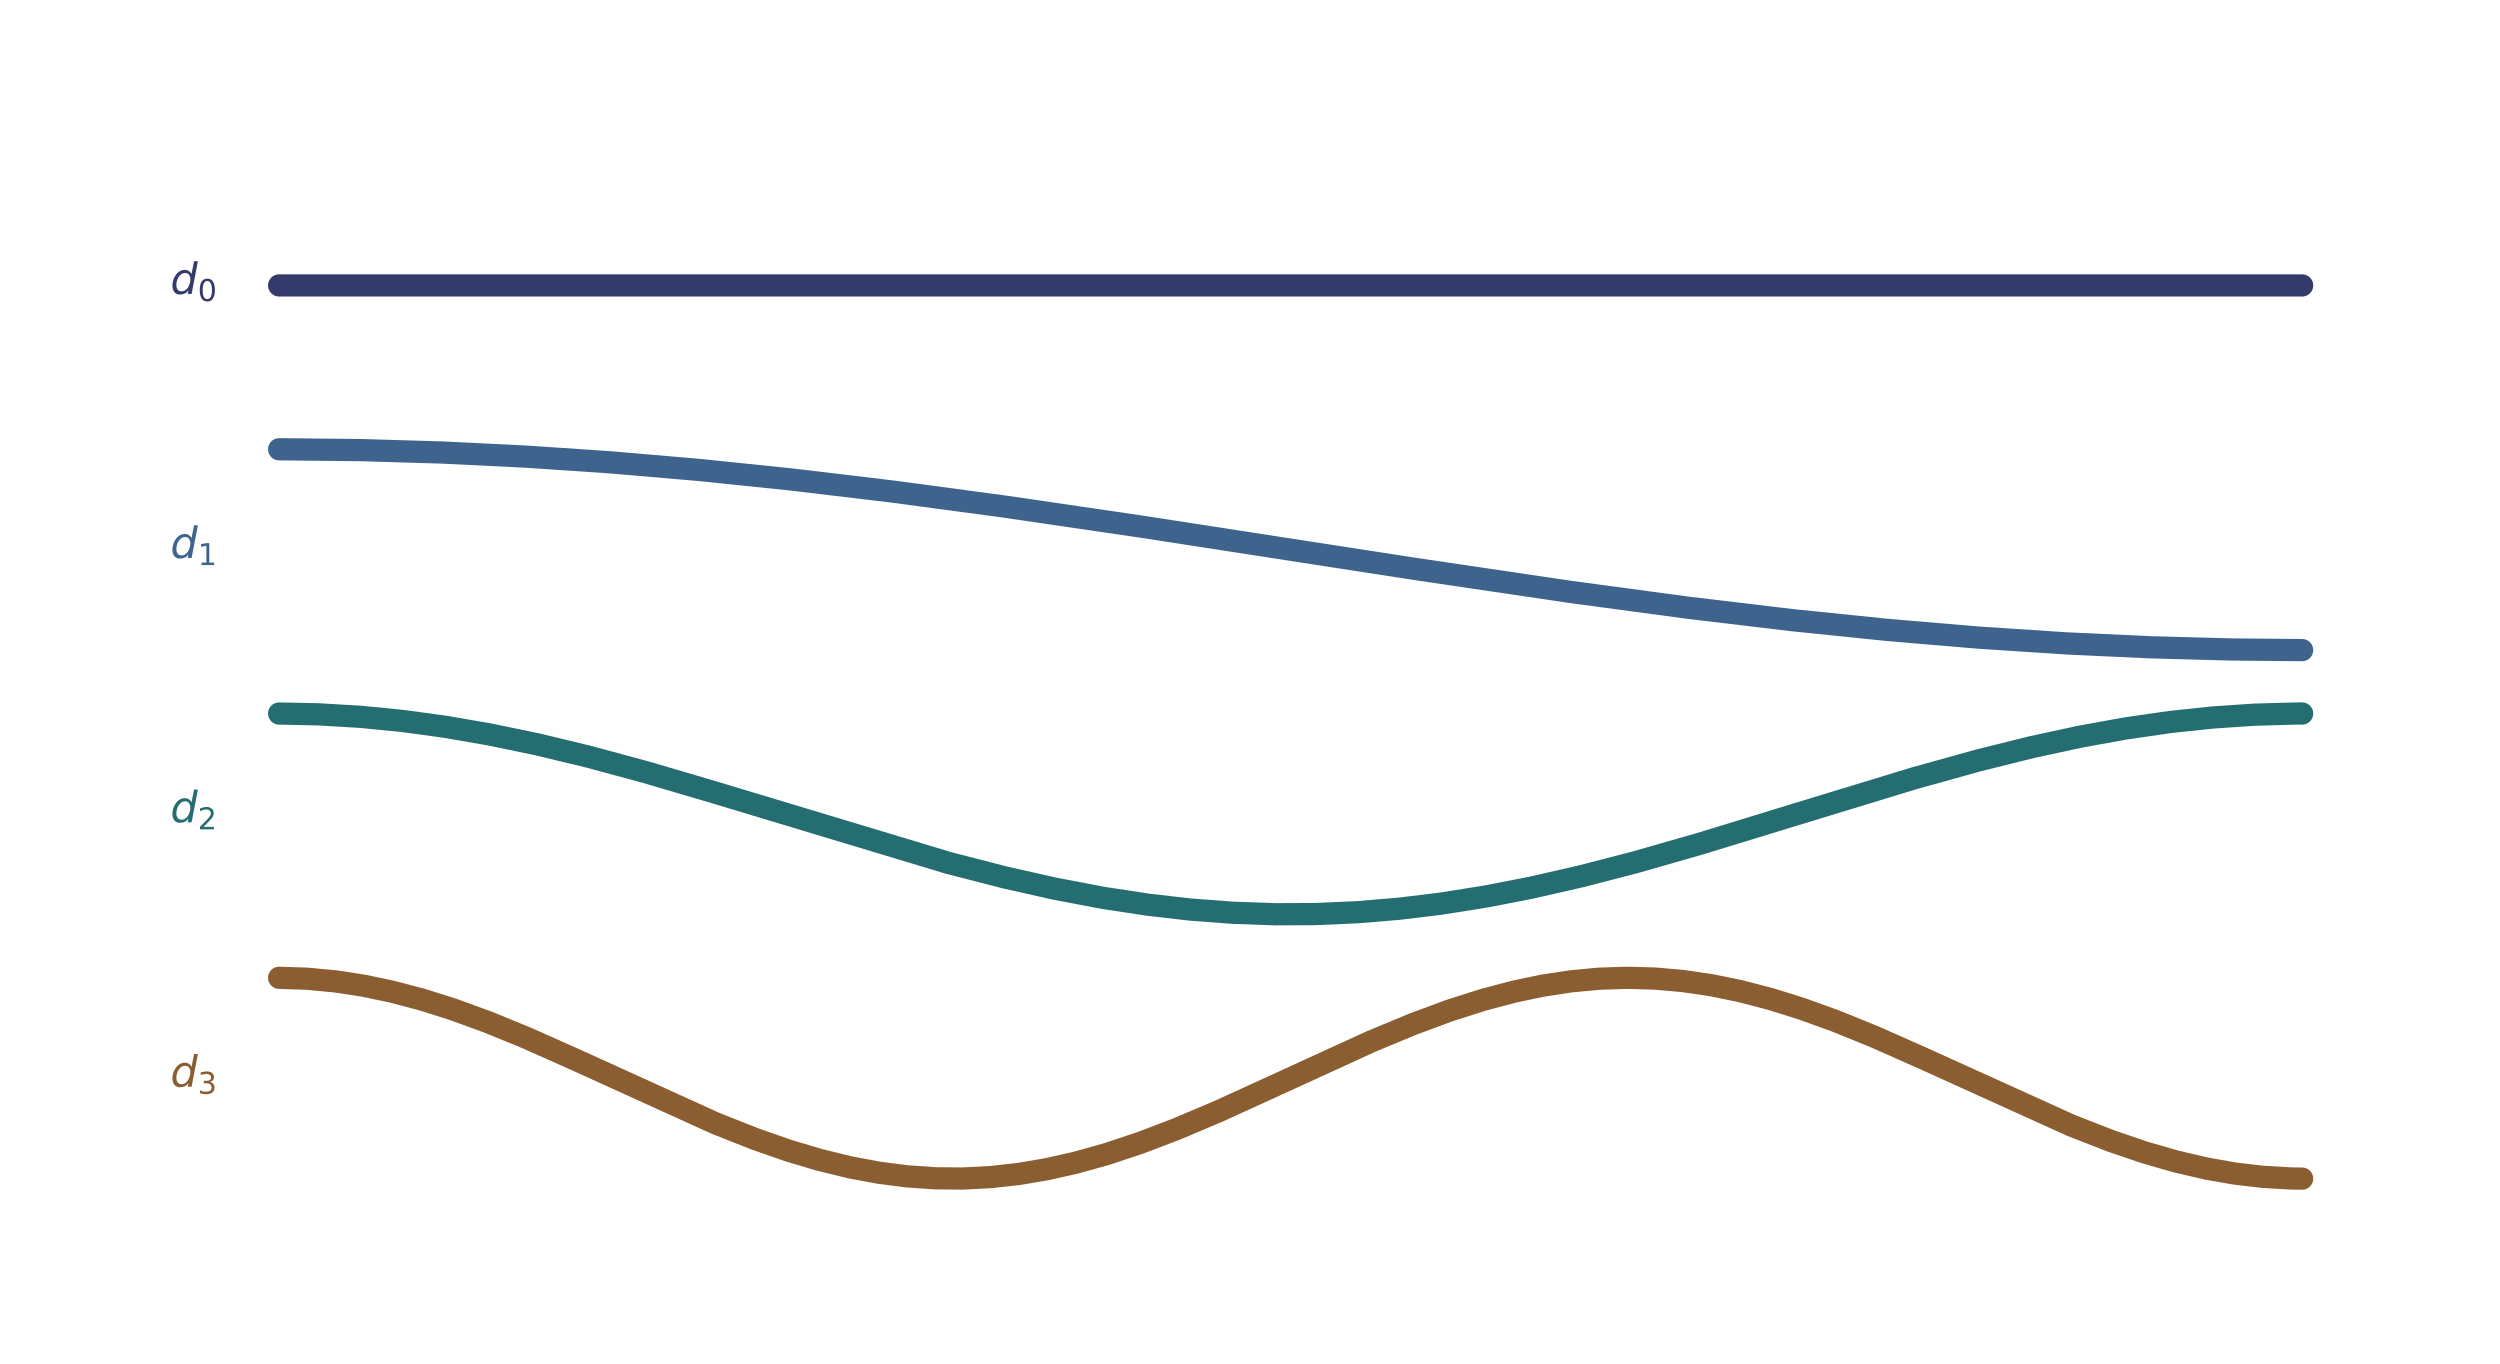
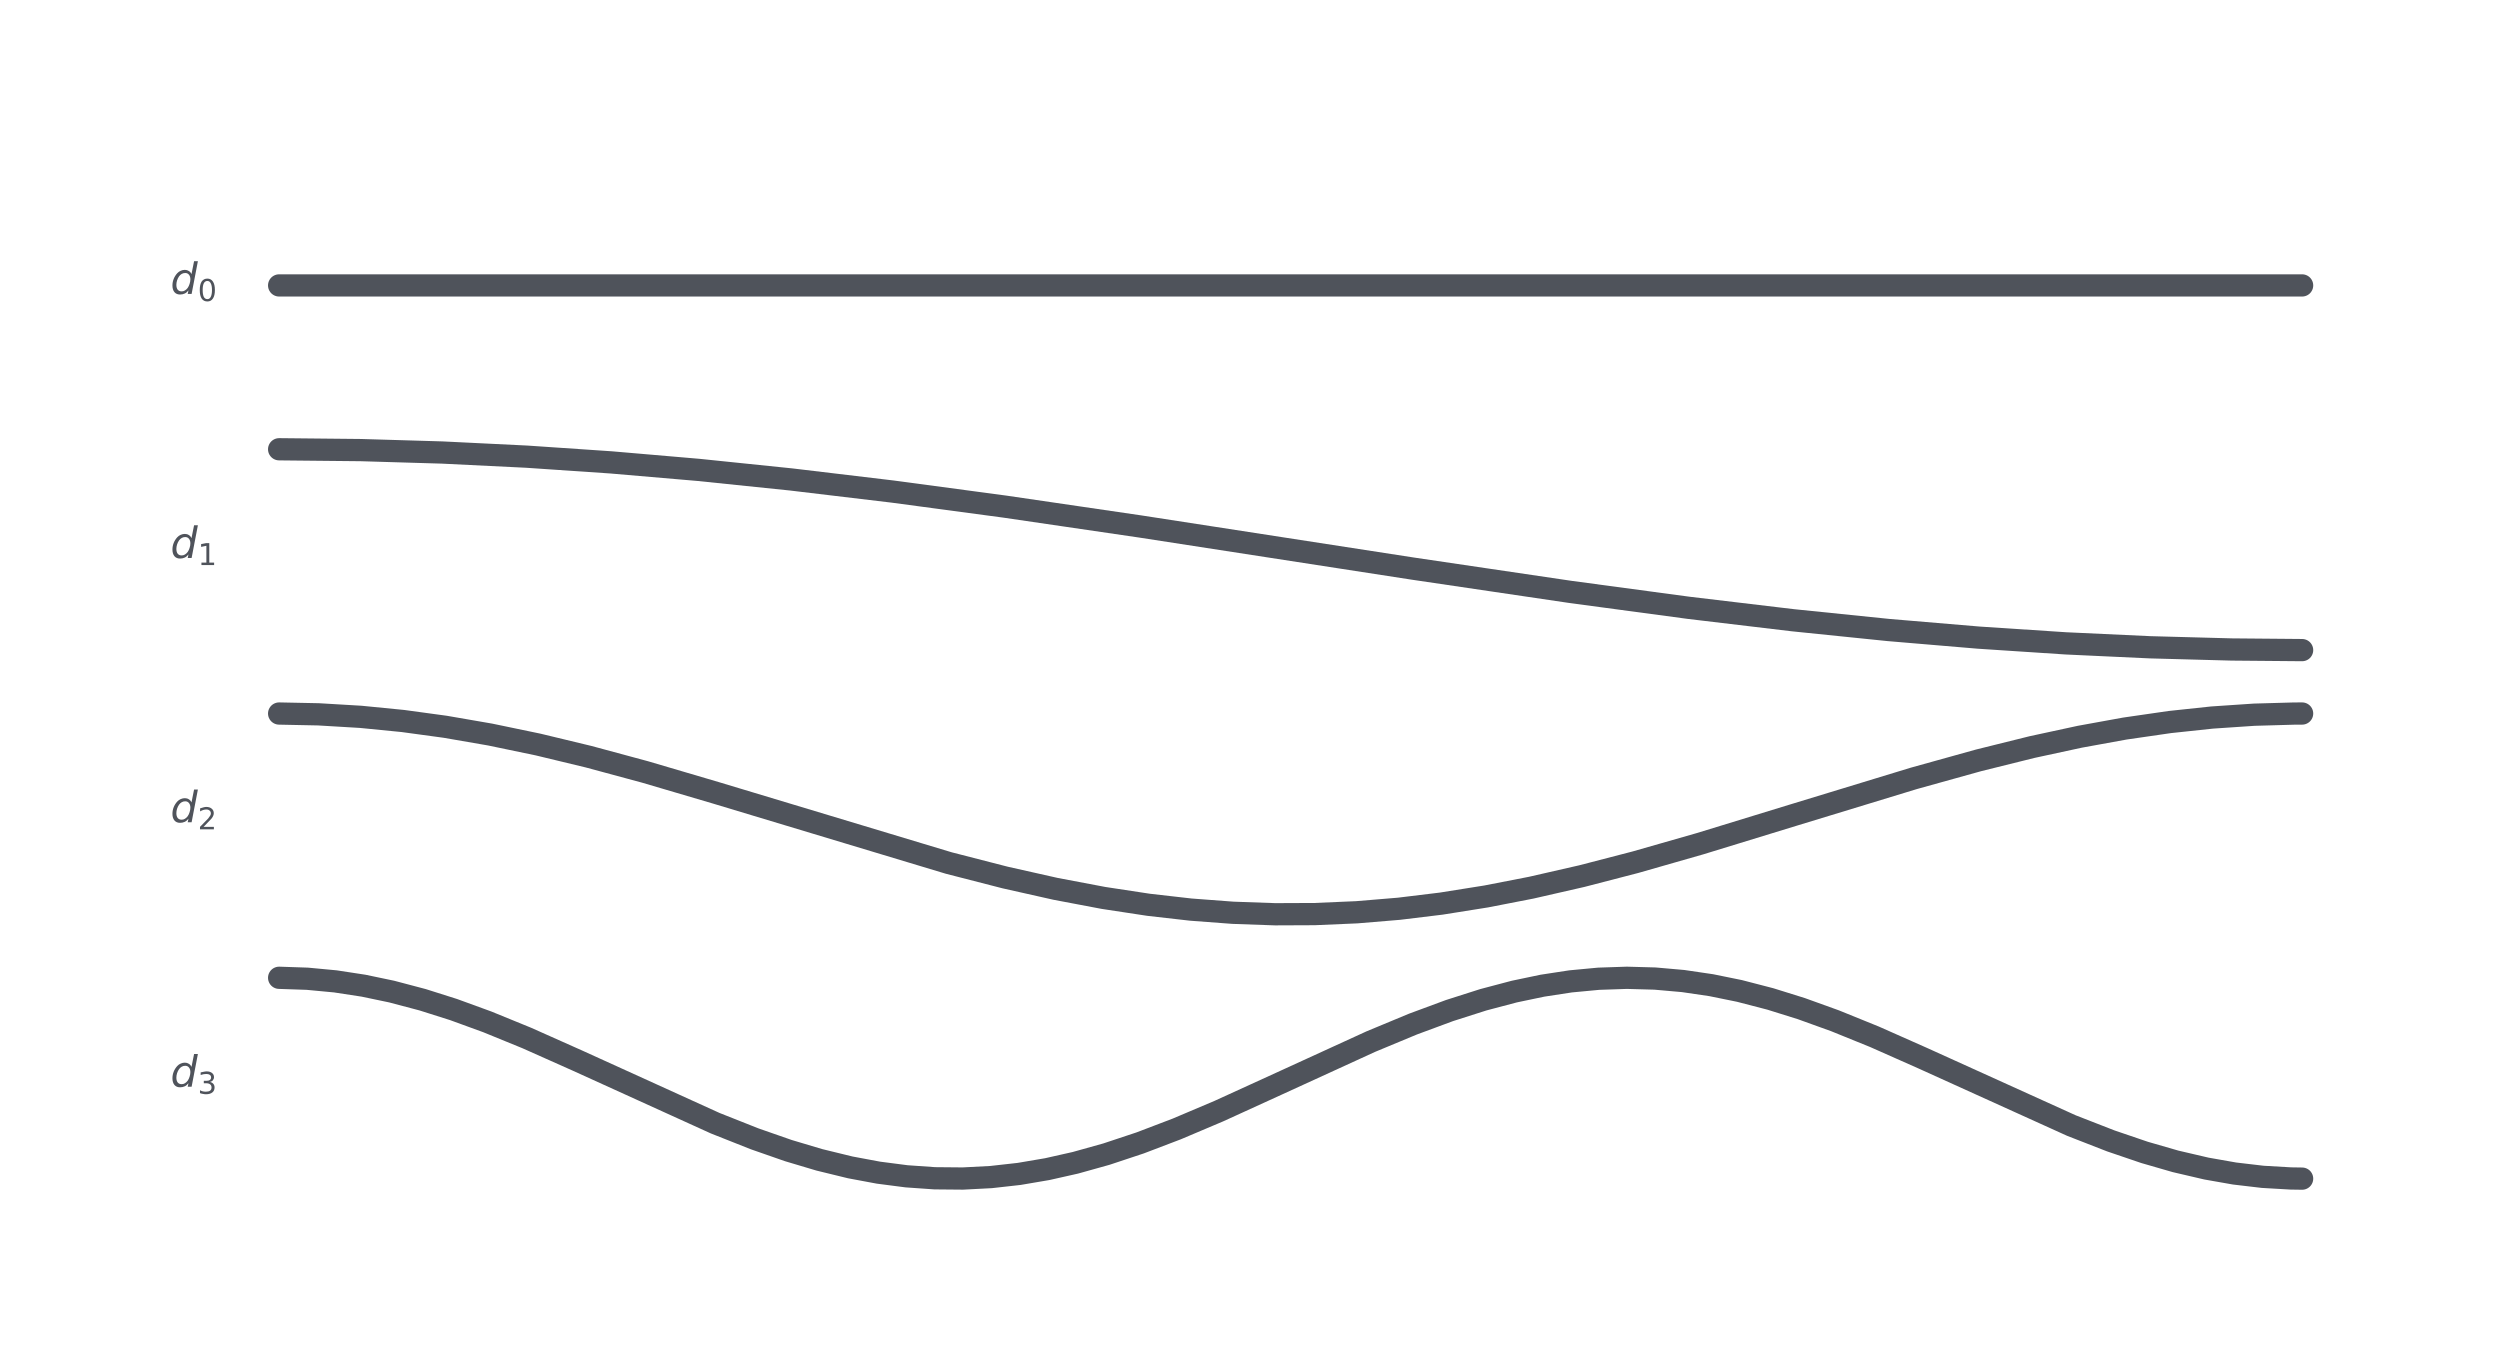
<svg xmlns="http://www.w3.org/2000/svg" width="348.48pt" height="190.08pt" viewBox="0 0 348.48 190.08" version="1.1">
  <defs>
    <style type="text/css">*{stroke-linejoin: round; stroke-linecap: butt}</style>
  </defs>
  <g id="figure_1">
    <g id="patch_1">
      <path d="M 0 190.08 L 348.48 190.08 L 348.48 0 L 0 0 L 0 190.08 z " style="fill: none" />
    </g>
    <g id="axes_1">
      <g id="text_1">
-         <g style="fill: #353a6c" transform="translate(23.75573 41.41331)">
+         <g style="fill: #4f535b" transform="translate(23.75573 41.41331)">
          <text>
-             <tspan x="0" y="-0.438" style="font-style: oblique; font-size: 6px; font-family: 'DejaVu Sans'; fill: #353a6c">d</tspan>
-             <tspan x="3.809" y="0.547" style="font-size: 4.2px; font-family: 'DejaVu Sans'; fill: #353a6c">0</tspan>
+             <tspan x="0" y="-0.438" style="font-style: oblique; font-size: 6px; font-family: 'DejaVu Sans'; fill: #4f535b">d</tspan>
+             <tspan x="3.809" y="0.547" style="font-size: 4.2px; font-family: 'DejaVu Sans'; fill: #4f535b">0</tspan>
          </text>
        </g>
      </g>
      <g id="text_2">
-         <g style="fill: #3e648e" transform="translate(23.75573 78.21944)">
+         <g style="fill: #4f535b" transform="translate(23.75573 78.21944)">
          <text>
-             <tspan x="0" y="-0.438" style="font-style: oblique; font-size: 6px; font-family: 'DejaVu Sans'; fill: #3e648e">d</tspan>
-             <tspan x="3.809" y="0.547" style="font-size: 4.2px; font-family: 'DejaVu Sans'; fill: #3e648e">1</tspan>
+             <tspan x="0" y="-0.438" style="font-style: oblique; font-size: 6px; font-family: 'DejaVu Sans'; fill: #4f535b">d</tspan>
+             <tspan x="3.809" y="0.547" style="font-size: 4.2px; font-family: 'DejaVu Sans'; fill: #4f535b">1</tspan>
          </text>
        </g>
      </g>
      <g id="text_3">
-         <g style="fill: #246d70" transform="translate(23.75573 115.0556)">
+         <g style="fill: #4f535b" transform="translate(23.75573 115.0556)">
          <text>
-             <tspan x="0" y="-0.438" style="font-style: oblique; font-size: 6px; font-family: 'DejaVu Sans'; fill: #246d70">d</tspan>
-             <tspan x="3.809" y="0.547" style="font-size: 4.2px; font-family: 'DejaVu Sans'; fill: #246d70">2</tspan>
+             <tspan x="0" y="-0.438" style="font-style: oblique; font-size: 6px; font-family: 'DejaVu Sans'; fill: #4f535b">d</tspan>
+             <tspan x="3.809" y="0.547" style="font-size: 4.2px; font-family: 'DejaVu Sans'; fill: #4f535b">2</tspan>
          </text>
        </g>
      </g>
      <g id="text_4">
-         <g style="fill: #8b5e32" transform="translate(23.75573 151.9217)">
+         <g style="fill: #4f535b" transform="translate(23.75573 151.9217)">
          <text>
-             <tspan x="0" y="-0.438" style="font-style: oblique; font-size: 6px; font-family: 'DejaVu Sans'; fill: #8b5e32">d</tspan>
-             <tspan x="3.809" y="0.547" style="font-size: 4.2px; font-family: 'DejaVu Sans'; fill: #8b5e32">3</tspan>
+             <tspan x="0" y="-0.438" style="font-style: oblique; font-size: 6px; font-family: 'DejaVu Sans'; fill: #4f535b">d</tspan>
+             <tspan x="3.809" y="0.547" style="font-size: 4.2px; font-family: 'DejaVu Sans'; fill: #4f535b">3</tspan>
          </text>
        </g>
      </g>
      <g id="line2d_1">
-         <path d="M 38.909 39.786 L 320.895 39.786 L 320.895 39.786 " clip-path="url(#p08b52537b1)" style="fill: none; stroke: #353a6c; stroke-width: 3.1; stroke-linecap: round" />
+         <path d="M 38.909 39.786 L 320.895 39.786 L 320.895 39.786 " clip-path="url(#p30ebf07aed)" style="fill: none; stroke: #4f535b; stroke-width: 3.1; stroke-linecap: round" />
      </g>
      <g id="line2d_2">
-         <path d="M 38.909 62.624 L 50.283 62.74 L 61.656 63.078 L 73.422 63.655 L 85.188 64.454 L 97.346 65.498 L 110.288 66.833 L 124.407 68.518 L 140.095 70.623 L 158.92 73.384 L 196.963 79.263 L 218.925 82.51 L 235.398 84.726 L 249.909 86.455 L 263.243 87.819 L 275.793 88.879 L 287.951 89.679 L 299.717 90.226 L 311.091 90.533 L 320.895 90.62 L 320.895 90.62 " clip-path="url(#p08b52537b1)" style="fill: none; stroke: #3e648e; stroke-width: 3.1; stroke-linecap: round" />
+         <path d="M 38.909 62.624 L 50.283 62.74 L 61.656 63.078 L 73.422 63.655 L 85.188 64.454 L 97.346 65.498 L 110.288 66.833 L 124.407 68.518 L 140.095 70.623 L 158.92 73.384 L 196.963 79.263 L 218.925 82.51 L 235.398 84.726 L 249.909 86.455 L 263.243 87.819 L 275.793 88.879 L 287.951 89.679 L 299.717 90.226 L 311.091 90.533 L 320.895 90.62 L 320.895 90.62 " clip-path="url(#p30ebf07aed)" style="fill: none; stroke: #4f535b; stroke-width: 3.1; stroke-linecap: round" />
      </g>
      <g id="line2d_3">
-         <path d="M 38.909 99.46 L 44.4 99.572 L 50.283 99.921 L 56.166 100.502 L 62.049 101.305 L 68.324 102.39 L 74.991 103.778 L 82.05 105.479 L 89.894 107.598 L 99.699 110.488 L 132.251 120.298 L 140.095 122.315 L 147.154 123.901 L 153.822 125.164 L 160.097 126.119 L 165.98 126.79 L 171.862 127.233 L 177.745 127.44 L 183.236 127.417 L 189.119 127.163 L 195.002 126.673 L 200.885 125.958 L 207.16 124.959 L 213.435 123.737 L 220.494 122.124 L 227.946 120.191 L 236.966 117.609 L 249.909 113.641 L 266.773 108.499 L 275.793 105.989 L 283.245 104.137 L 289.912 102.696 L 296.187 101.555 L 302.462 100.646 L 308.345 100.019 L 314.228 99.623 L 319.719 99.467 L 320.895 99.46 L 320.895 99.46 " clip-path="url(#p08b52537b1)" style="fill: none; stroke: #246d70; stroke-width: 3.1; stroke-linecap: round" />
+         <path d="M 38.909 99.46 L 44.4 99.572 L 50.283 99.921 L 56.166 100.502 L 62.049 101.305 L 68.324 102.39 L 74.991 103.778 L 82.05 105.479 L 89.894 107.598 L 99.699 110.488 L 132.251 120.298 L 140.095 122.315 L 147.154 123.901 L 153.822 125.164 L 160.097 126.119 L 165.98 126.79 L 171.862 127.233 L 177.745 127.44 L 183.236 127.417 L 189.119 127.163 L 195.002 126.673 L 200.885 125.958 L 207.16 124.959 L 213.435 123.737 L 220.494 122.124 L 227.946 120.191 L 236.966 117.609 L 249.909 113.641 L 266.773 108.499 L 275.793 105.989 L 283.245 104.137 L 289.912 102.696 L 296.187 101.555 L 302.462 100.646 L 308.345 100.019 L 314.228 99.623 L 319.719 99.467 L 320.895 99.46 L 320.895 99.46 " clip-path="url(#p30ebf07aed)" style="fill: none; stroke: #4f535b; stroke-width: 3.1; stroke-linecap: round" />
      </g>
      <g id="line2d_4">
-         <path d="M 38.909 136.296 L 42.831 136.428 L 46.753 136.797 L 50.675 137.397 L 54.597 138.218 L 58.911 139.358 L 63.225 140.725 L 67.932 142.441 L 73.422 144.685 L 80.482 147.833 L 99.699 156.567 L 105.19 158.743 L 109.896 160.385 L 114.21 161.672 L 118.524 162.725 L 122.446 163.458 L 126.368 163.967 L 130.29 164.242 L 134.212 164.278 L 138.134 164.074 L 142.056 163.635 L 145.978 162.968 L 149.9 162.084 L 154.214 160.879 L 158.92 159.315 L 164.019 157.372 L 169.901 154.88 L 178.138 151.118 L 191.08 145.192 L 196.963 142.747 L 202.061 140.86 L 206.768 139.358 L 211.082 138.218 L 215.004 137.397 L 218.925 136.797 L 222.847 136.428 L 226.769 136.296 L 230.691 136.404 L 234.613 136.75 L 238.535 137.327 L 242.457 138.126 L 246.771 139.245 L 251.085 140.592 L 255.792 142.29 L 261.282 144.517 L 267.95 147.474 L 288.736 156.893 L 294.226 159.032 L 298.933 160.635 L 303.247 161.882 L 307.561 162.889 L 311.483 163.579 L 315.405 164.041 L 319.327 164.268 L 320.895 164.292 L 320.895 164.292 " clip-path="url(#p08b52537b1)" style="fill: none; stroke: #8b5e32; stroke-width: 3.1; stroke-linecap: round" />
+         <path d="M 38.909 136.296 L 42.831 136.428 L 46.753 136.797 L 50.675 137.397 L 54.597 138.218 L 58.911 139.358 L 63.225 140.725 L 67.932 142.441 L 73.422 144.685 L 80.482 147.833 L 99.699 156.567 L 105.19 158.743 L 109.896 160.385 L 114.21 161.672 L 118.524 162.725 L 122.446 163.458 L 126.368 163.967 L 130.29 164.242 L 134.212 164.278 L 138.134 164.074 L 142.056 163.635 L 145.978 162.968 L 149.9 162.084 L 154.214 160.879 L 158.92 159.315 L 164.019 157.372 L 169.901 154.88 L 178.138 151.118 L 191.08 145.192 L 196.963 142.747 L 202.061 140.86 L 206.768 139.358 L 211.082 138.218 L 215.004 137.397 L 218.925 136.797 L 222.847 136.428 L 226.769 136.296 L 230.691 136.404 L 234.613 136.75 L 238.535 137.327 L 242.457 138.126 L 246.771 139.245 L 251.085 140.592 L 255.792 142.29 L 261.282 144.517 L 267.95 147.474 L 288.736 156.893 L 294.226 159.032 L 298.933 160.635 L 303.247 161.882 L 307.561 162.889 L 311.483 163.579 L 315.405 164.041 L 319.327 164.268 L 320.895 164.292 L 320.895 164.292 " clip-path="url(#p30ebf07aed)" style="fill: none; stroke: #4f535b; stroke-width: 3.1; stroke-linecap: round" />
      </g>
    </g>
  </g>
  <defs>
-     <clipPath id="p08b52537b1">
+     <clipPath id="p30ebf07aed">
      <rect x="7.2" y="7.2" width="334.08" height="175.68" />
    </clipPath>
  </defs>
</svg>
